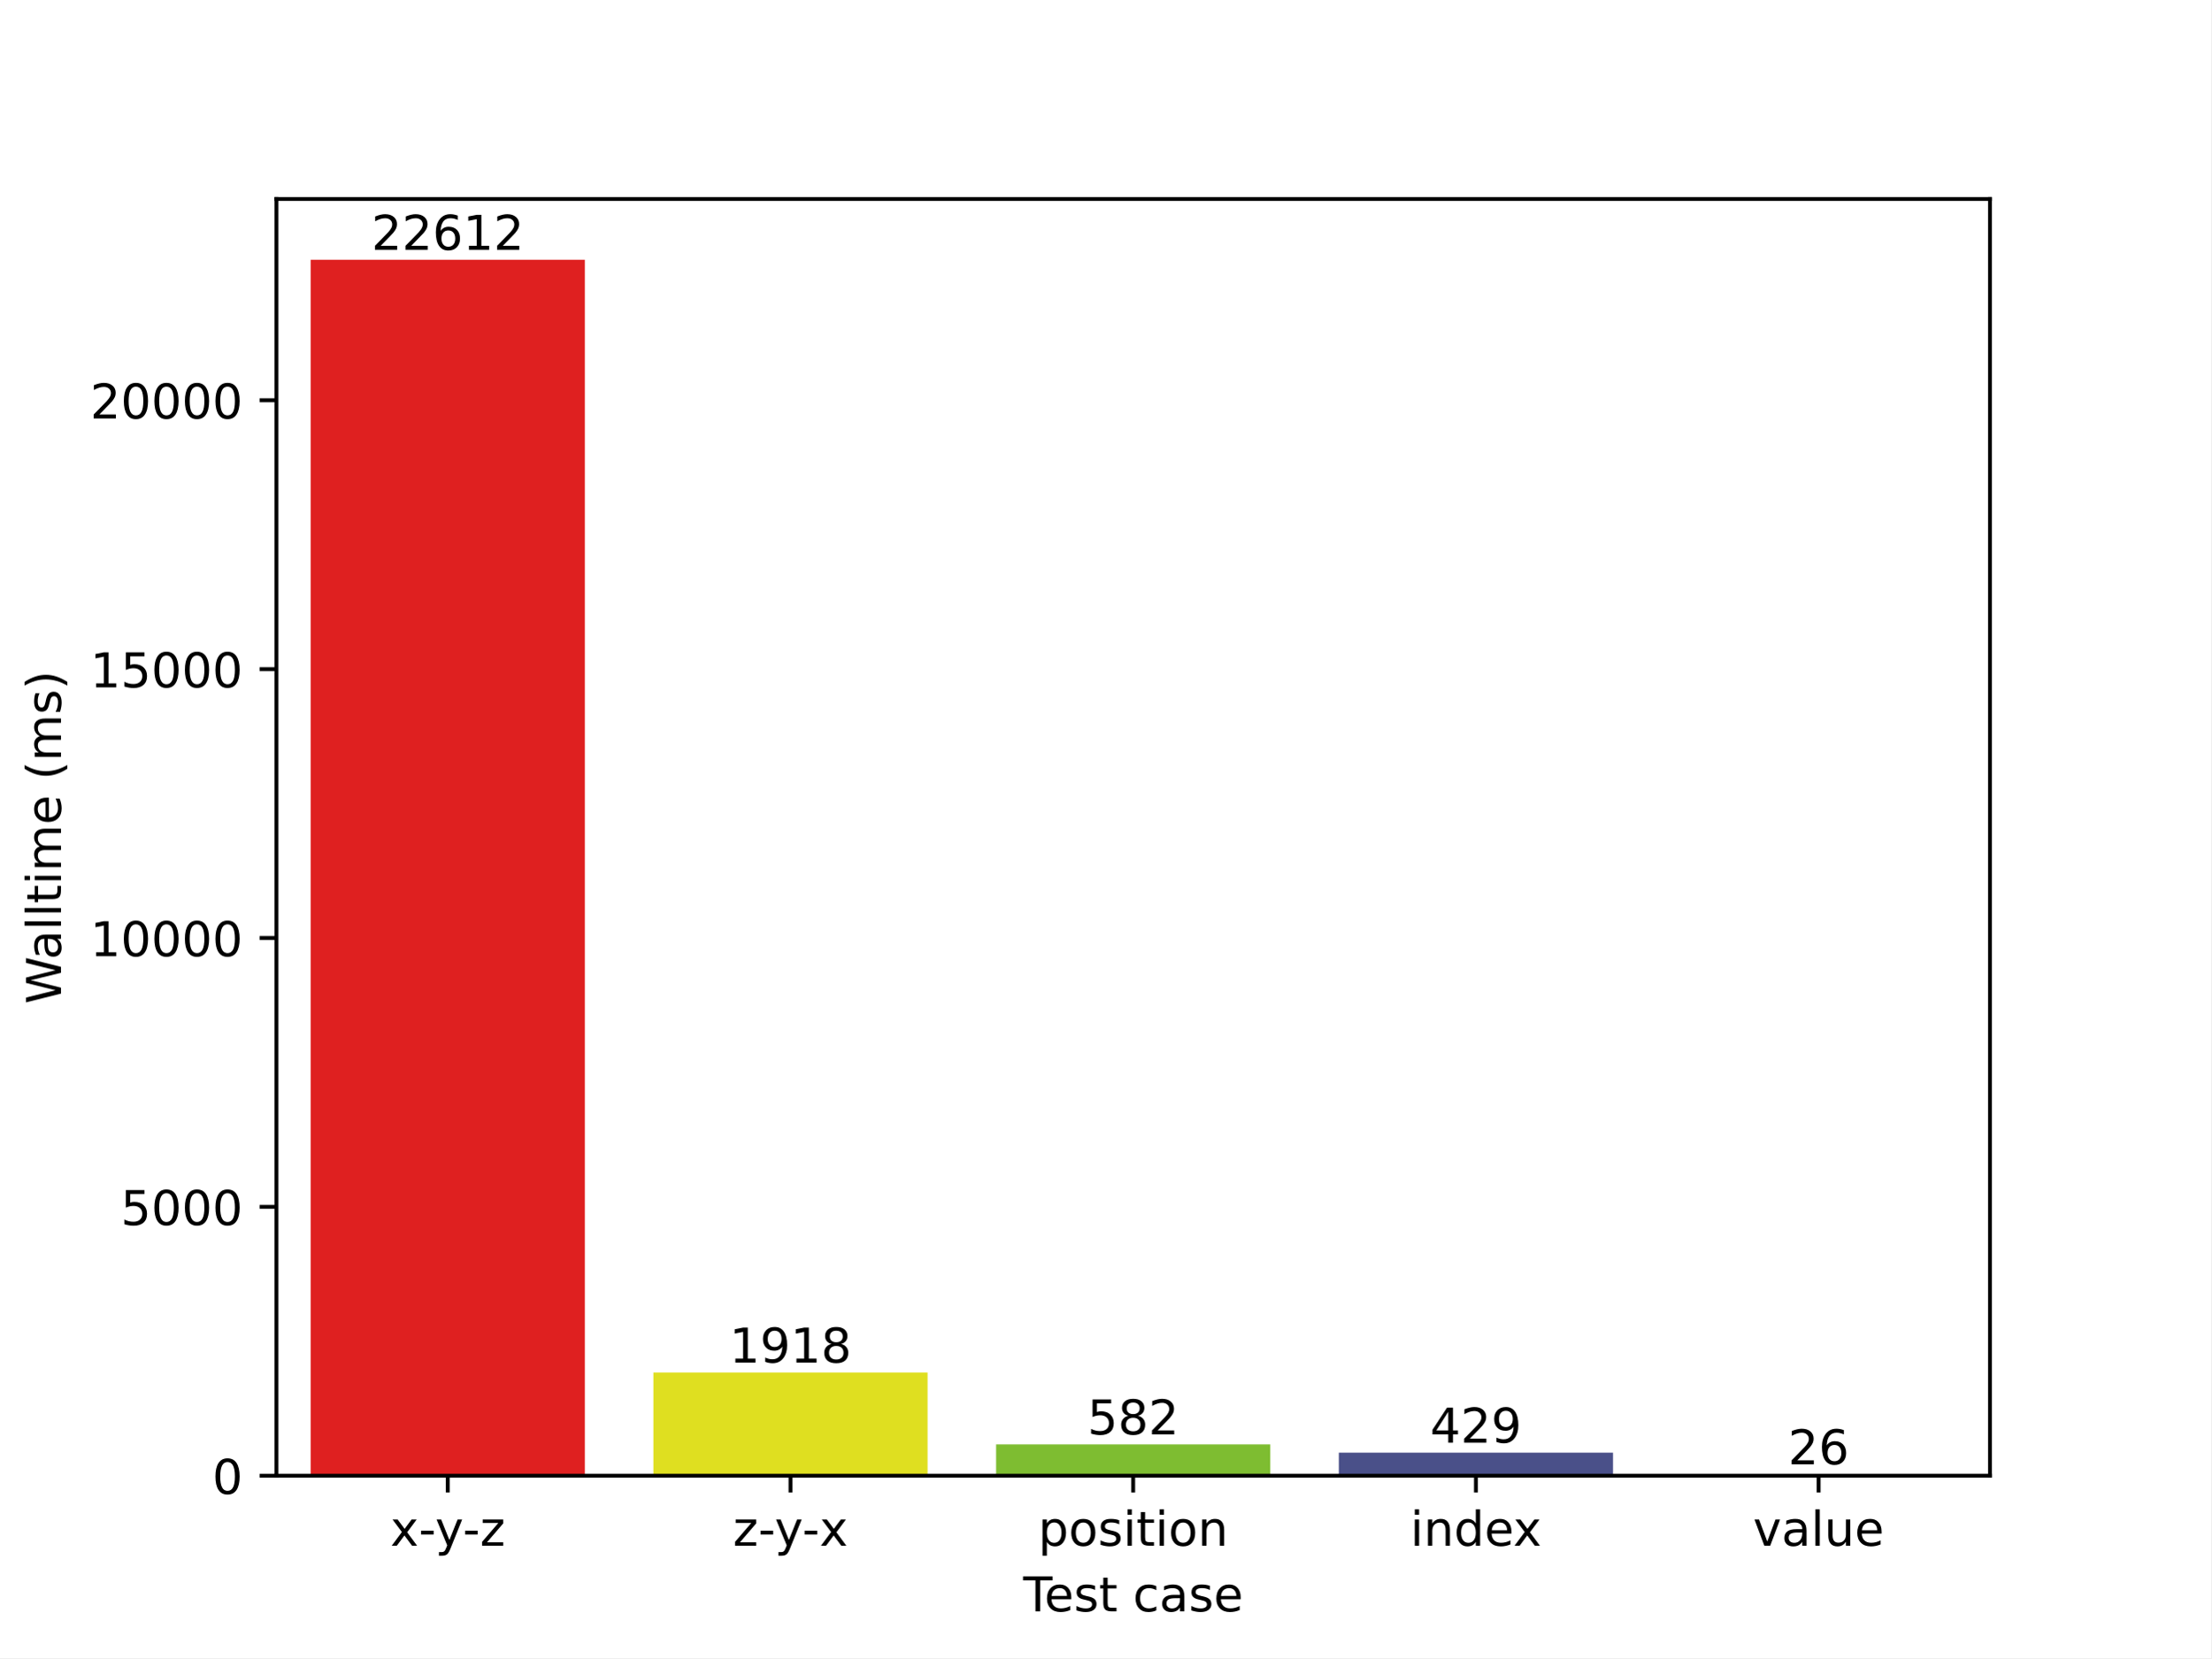
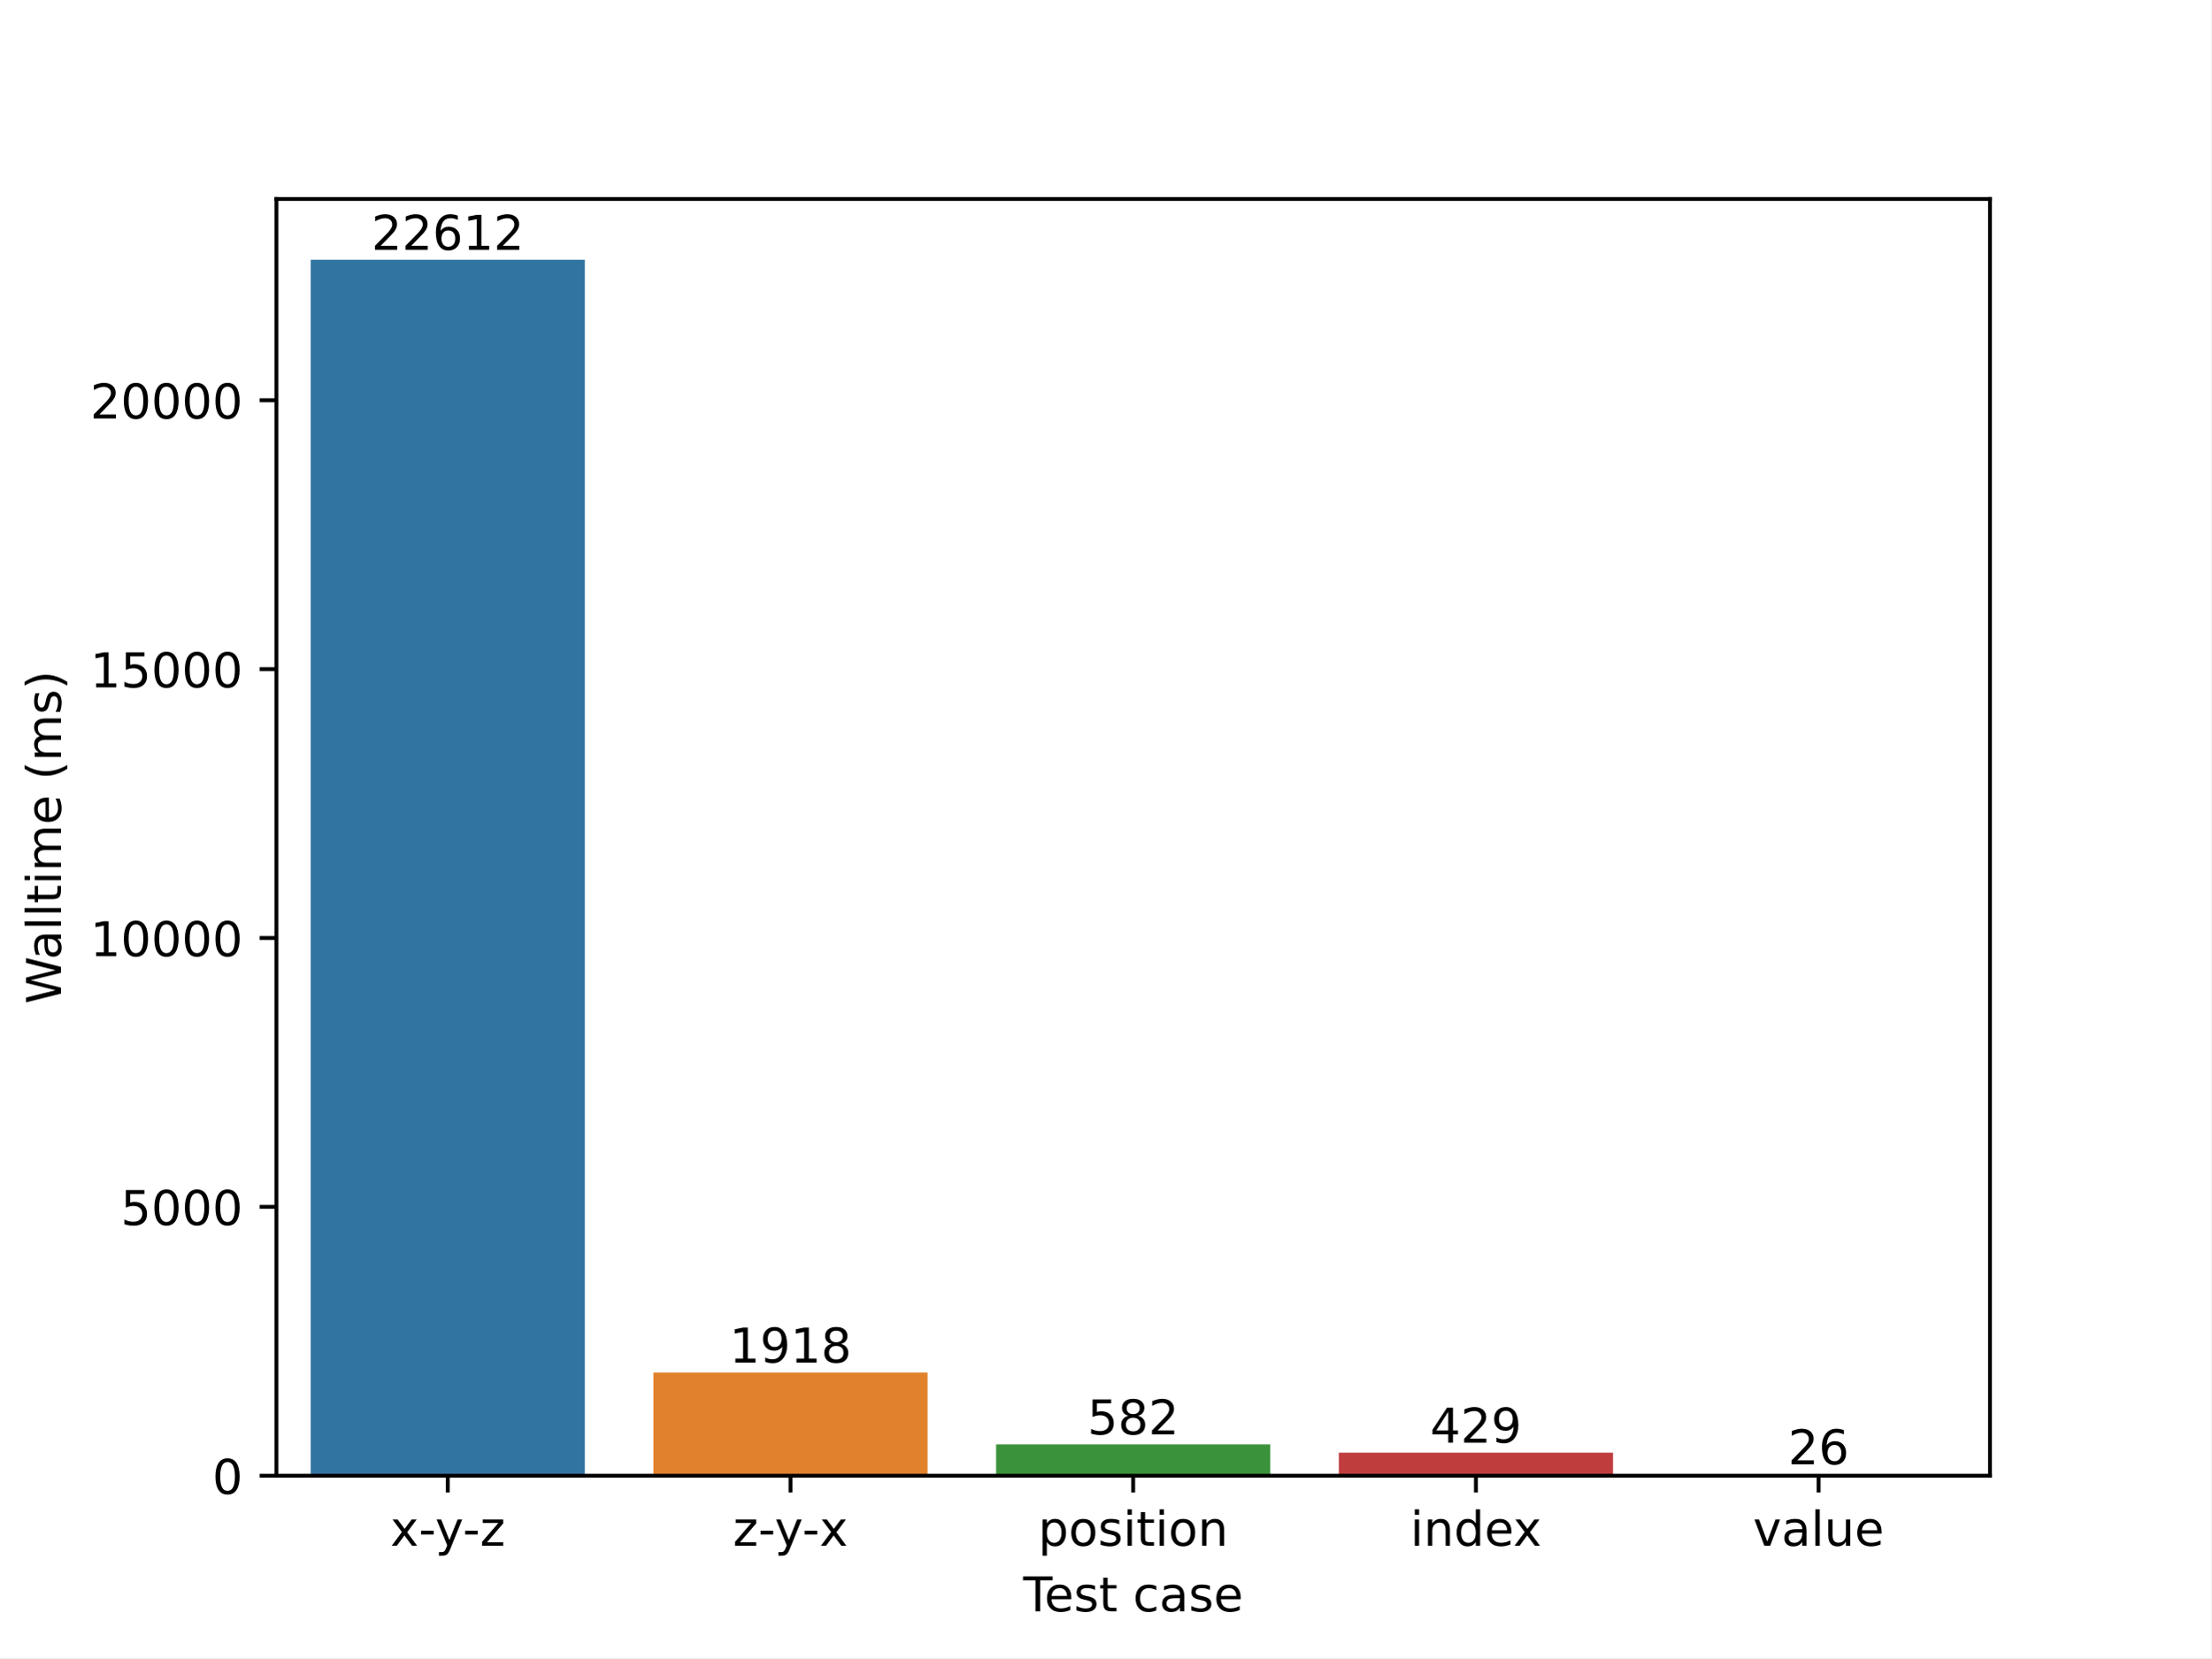
<svg xmlns="http://www.w3.org/2000/svg" xmlns:xlink="http://www.w3.org/1999/xlink" width="460.8pt" height="345.6pt" viewBox="0 0 460.8 345.6" version="1.1">
  <defs>
    <style type="text/css">*{stroke-linejoin: round; stroke-linecap: butt}</style>
  </defs>
  <g id="figure_1">
    <g id="patch_1">
      <path d="M 0 345.6  L 460.8 345.6  L 460.8 0  L 0 0  z " style="fill: #ffffff" />
    </g>
    <g id="axes_1">
      <g id="patch_2">
        <path d="M 57.6 307.584  L 414.72 307.584  L 414.72 41.472  L 57.6 41.472  z " style="fill: #ffffff" />
      </g>
      <g id="patch_3">
-         <path d="M 64.742 307.584  L 121.882 307.584  L 121.882 54.144  L 64.742 54.144  z " clip-path="url(#pd2c851f7c4)" style="fill: #df2020" />
+         <path d="M 64.742 307.584  L 121.882 307.584  L 121.882 54.144  L 64.742 54.144  z " clip-path="url(#p7c4e7494f3)" style="fill: #3274a1" />
      </g>
      <g id="patch_4">
-         <path d="M 136.166 307.584  L 193.306 307.584  L 193.306 286.087  L 136.166 286.087  z " clip-path="url(#pd2c851f7c4)" style="fill: #dfdf20" />
+         <path d="M 136.166 307.584  L 193.306 307.584  L 193.306 286.087  L 136.166 286.087  z " clip-path="url(#p7c4e7494f3)" style="fill: #e1812c" />
      </g>
      <g id="patch_5">
-         <path d="M 207.59 307.584  L 264.73 307.584  L 264.73 301.061  L 207.59 301.061  z " clip-path="url(#pd2c851f7c4)" style="fill: #7ebd31" />
+         <path d="M 207.59 307.584  L 264.73 307.584  L 264.73 301.061  L 207.59 301.061  z " clip-path="url(#p7c4e7494f3)" style="fill: #3a923a" />
      </g>
      <g id="patch_6">
-         <path d="M 279.014 307.584  L 336.154 307.584  L 336.154 302.776  L 279.014 302.776  z " clip-path="url(#pd2c851f7c4)" style="fill: #4a5089" />
+         <path d="M 279.014 307.584  L 336.154 307.584  L 336.154 302.776  L 279.014 302.776  z " clip-path="url(#p7c4e7494f3)" style="fill: #c03d3e" />
      </g>
      <g id="patch_7">
-         <path d="M 350.438 307.584  L 407.578 307.584  L 407.578 307.293  L 350.438 307.293  z " clip-path="url(#pd2c851f7c4)" style="fill: #701070" />
+         <path d="M 350.438 307.584  L 407.578 307.584  L 407.578 307.293  L 350.438 307.293  z " clip-path="url(#p7c4e7494f3)" style="fill: #9372b2" />
      </g>
      <g id="matplotlib.axis_1">
        <g id="xtick_1">
          <g id="line2d_1">
            <defs>
-               <path id="m3acc376f5c" d="M 0 0  L 0 3.5  " style="stroke: #000000; stroke-width: 0.8" />
+               <path id="md6f9ca62e3" d="M 0 0  L 0 3.5  " style="stroke: #000000; stroke-width: 0.8" />
            </defs>
            <g>
-               <use xlink:href="#m3acc376f5c" x="93.312" y="307.584" style="stroke: #000000; stroke-width: 0.8" />
+               <use xlink:href="#md6f9ca62e3" x="93.312" y="307.584" style="stroke: #000000; stroke-width: 0.8" />
            </g>
          </g>
          <g id="text_1">
            <g transform="translate(81.33622 322.1824)scale(0.1 -0.1)">
              <defs>
                <path id="DejaVuSans-78" d="M 3513 3500  L 2247 1797  L 3578 0  L 2900 0  L 1881 1375  L 863 0  L 184 0  L 1544 1831  L 300 3500  L 978 3500  L 1906 2253  L 2834 3500  L 3513 3500  z " transform="scale(0.015625)" />
                <path id="DejaVuSans-2d" d="M 313 2009  L 1997 2009  L 1997 1497  L 313 1497  L 313 2009  z " transform="scale(0.015625)" />
                <path id="DejaVuSans-79" d="M 2059 -325  Q 1816 -950 1584 -1140  Q 1353 -1331 966 -1331  L 506 -1331  L 506 -850  L 844 -850  Q 1081 -850 1212 -737  Q 1344 -625 1503 -206  L 1606 56  L 191 3500  L 800 3500  L 1894 763  L 2988 3500  L 3597 3500  L 2059 -325  z " transform="scale(0.015625)" />
                <path id="DejaVuSans-7a" d="M 353 3500  L 3084 3500  L 3084 2975  L 922 459  L 3084 459  L 3084 0  L 275 0  L 275 525  L 2438 3041  L 353 3041  L 353 3500  z " transform="scale(0.015625)" />
              </defs>
              <use xlink:href="#DejaVuSans-78" />
              <use xlink:href="#DejaVuSans-2d" x="59.18" />
              <use xlink:href="#DejaVuSans-79" x="93.514" />
              <use xlink:href="#DejaVuSans-2d" x="150.943" />
              <use xlink:href="#DejaVuSans-7a" x="187.027" />
            </g>
          </g>
        </g>
        <g id="xtick_2">
          <g id="line2d_2">
            <g>
-               <use xlink:href="#m3acc376f5c" x="164.736" y="307.584" style="stroke: #000000; stroke-width: 0.8" />
+               <use xlink:href="#md6f9ca62e3" x="164.736" y="307.584" style="stroke: #000000; stroke-width: 0.8" />
            </g>
          </g>
          <g id="text_2">
            <g transform="translate(152.7602 322.1824)scale(0.1 -0.1)">
              <use xlink:href="#DejaVuSans-7a" />
              <use xlink:href="#DejaVuSans-2d" x="52.49" />
              <use xlink:href="#DejaVuSans-79" x="86.824" />
              <use xlink:href="#DejaVuSans-2d" x="144.254" />
              <use xlink:href="#DejaVuSans-78" x="180.338" />
            </g>
          </g>
        </g>
        <g id="xtick_3">
          <g id="line2d_3">
            <g>
-               <use xlink:href="#m3acc376f5c" x="236.16" y="307.584" style="stroke: #000000; stroke-width: 0.8" />
+               <use xlink:href="#md6f9ca62e3" x="236.16" y="307.584" style="stroke: #000000; stroke-width: 0.8" />
            </g>
          </g>
          <g id="text_3">
            <g transform="translate(216.3553 322.1824)scale(0.1 -0.1)">
              <defs>
                <path id="DejaVuSans-70" d="M 1159 525  L 1159 -1331  L 581 -1331  L 581 3500  L 1159 3500  L 1159 2969  Q 1341 3281 1617 3432  Q 1894 3584 2278 3584  Q 2916 3584 3314 3078  Q 3713 2572 3713 1747  Q 3713 922 3314 415  Q 2916 -91 2278 -91  Q 1894 -91 1617 61  Q 1341 213 1159 525  z M 3116 1747  Q 3116 2381 2855 2742  Q 2594 3103 2138 3103  Q 1681 3103 1420 2742  Q 1159 2381 1159 1747  Q 1159 1113 1420 752  Q 1681 391 2138 391  Q 2594 391 2855 752  Q 3116 1113 3116 1747  z " transform="scale(0.015625)" />
                <path id="DejaVuSans-6f" d="M 1959 3097  Q 1497 3097 1228 2736  Q 959 2375 959 1747  Q 959 1119 1226 758  Q 1494 397 1959 397  Q 2419 397 2687 759  Q 2956 1122 2956 1747  Q 2956 2369 2687 2733  Q 2419 3097 1959 3097  z M 1959 3584  Q 2709 3584 3137 3096  Q 3566 2609 3566 1747  Q 3566 888 3137 398  Q 2709 -91 1959 -91  Q 1206 -91 779 398  Q 353 888 353 1747  Q 353 2609 779 3096  Q 1206 3584 1959 3584  z " transform="scale(0.015625)" />
                <path id="DejaVuSans-73" d="M 2834 3397  L 2834 2853  Q 2591 2978 2328 3040  Q 2066 3103 1784 3103  Q 1356 3103 1142 2972  Q 928 2841 928 2578  Q 928 2378 1081 2264  Q 1234 2150 1697 2047  L 1894 2003  Q 2506 1872 2764 1633  Q 3022 1394 3022 966  Q 3022 478 2636 193  Q 2250 -91 1575 -91  Q 1294 -91 989 -36  Q 684 19 347 128  L 347 722  Q 666 556 975 473  Q 1284 391 1588 391  Q 1994 391 2212 530  Q 2431 669 2431 922  Q 2431 1156 2273 1281  Q 2116 1406 1581 1522  L 1381 1569  Q 847 1681 609 1914  Q 372 2147 372 2553  Q 372 3047 722 3315  Q 1072 3584 1716 3584  Q 2034 3584 2315 3537  Q 2597 3491 2834 3397  z " transform="scale(0.015625)" />
                <path id="DejaVuSans-69" d="M 603 3500  L 1178 3500  L 1178 0  L 603 0  L 603 3500  z M 603 4863  L 1178 4863  L 1178 4134  L 603 4134  L 603 4863  z " transform="scale(0.015625)" />
                <path id="DejaVuSans-74" d="M 1172 4494  L 1172 3500  L 2356 3500  L 2356 3053  L 1172 3053  L 1172 1153  Q 1172 725 1289 603  Q 1406 481 1766 481  L 2356 481  L 2356 0  L 1766 0  Q 1100 0 847 248  Q 594 497 594 1153  L 594 3053  L 172 3053  L 172 3500  L 594 3500  L 594 4494  L 1172 4494  z " transform="scale(0.015625)" />
                <path id="DejaVuSans-6e" d="M 3513 2113  L 3513 0  L 2938 0  L 2938 2094  Q 2938 2591 2744 2837  Q 2550 3084 2163 3084  Q 1697 3084 1428 2787  Q 1159 2491 1159 1978  L 1159 0  L 581 0  L 581 3500  L 1159 3500  L 1159 2956  Q 1366 3272 1645 3428  Q 1925 3584 2291 3584  Q 2894 3584 3203 3211  Q 3513 2838 3513 2113  z " transform="scale(0.015625)" />
              </defs>
              <use xlink:href="#DejaVuSans-70" />
              <use xlink:href="#DejaVuSans-6f" x="63.477" />
              <use xlink:href="#DejaVuSans-73" x="124.658" />
              <use xlink:href="#DejaVuSans-69" x="176.758" />
              <use xlink:href="#DejaVuSans-74" x="204.541" />
              <use xlink:href="#DejaVuSans-69" x="243.75" />
              <use xlink:href="#DejaVuSans-6f" x="271.533" />
              <use xlink:href="#DejaVuSans-6e" x="332.715" />
            </g>
          </g>
        </g>
        <g id="xtick_4">
          <g id="line2d_4">
            <g>
-               <use xlink:href="#m3acc376f5c" x="307.584" y="307.584" style="stroke: #000000; stroke-width: 0.8" />
+               <use xlink:href="#md6f9ca62e3" x="307.584" y="307.584" style="stroke: #000000; stroke-width: 0.8" />
            </g>
          </g>
          <g id="text_4">
            <g transform="translate(293.9035 322.1824)scale(0.1 -0.1)">
              <defs>
                <path id="DejaVuSans-64" d="M 2906 2969  L 2906 4863  L 3481 4863  L 3481 0  L 2906 0  L 2906 525  Q 2725 213 2448 61  Q 2172 -91 1784 -91  Q 1150 -91 751 415  Q 353 922 353 1747  Q 353 2572 751 3078  Q 1150 3584 1784 3584  Q 2172 3584 2448 3432  Q 2725 3281 2906 2969  z M 947 1747  Q 947 1113 1208 752  Q 1469 391 1925 391  Q 2381 391 2643 752  Q 2906 1113 2906 1747  Q 2906 2381 2643 2742  Q 2381 3103 1925 3103  Q 1469 3103 1208 2742  Q 947 2381 947 1747  z " transform="scale(0.015625)" />
                <path id="DejaVuSans-65" d="M 3597 1894  L 3597 1613  L 953 1613  Q 991 1019 1311 708  Q 1631 397 2203 397  Q 2534 397 2845 478  Q 3156 559 3463 722  L 3463 178  Q 3153 47 2828 -22  Q 2503 -91 2169 -91  Q 1331 -91 842 396  Q 353 884 353 1716  Q 353 2575 817 3079  Q 1281 3584 2069 3584  Q 2775 3584 3186 3129  Q 3597 2675 3597 1894  z M 3022 2063  Q 3016 2534 2758 2815  Q 2500 3097 2075 3097  Q 1594 3097 1305 2825  Q 1016 2553 972 2059  L 3022 2063  z " transform="scale(0.015625)" />
              </defs>
              <use xlink:href="#DejaVuSans-69" />
              <use xlink:href="#DejaVuSans-6e" x="27.783" />
              <use xlink:href="#DejaVuSans-64" x="91.162" />
              <use xlink:href="#DejaVuSans-65" x="154.639" />
              <use xlink:href="#DejaVuSans-78" x="214.412" />
            </g>
          </g>
        </g>
        <g id="xtick_5">
          <g id="line2d_5">
            <g>
-               <use xlink:href="#m3acc376f5c" x="379.008" y="307.584" style="stroke: #000000; stroke-width: 0.8" />
+               <use xlink:href="#md6f9ca62e3" x="379.008" y="307.584" style="stroke: #000000; stroke-width: 0.8" />
            </g>
          </g>
          <g id="text_5">
            <g transform="translate(365.3502 322.1824)scale(0.1 -0.1)">
              <defs>
                <path id="DejaVuSans-76" d="M 191 3500  L 800 3500  L 1894 563  L 2988 3500  L 3597 3500  L 2284 0  L 1503 0  L 191 3500  z " transform="scale(0.015625)" />
                <path id="DejaVuSans-61" d="M 2194 1759  Q 1497 1759 1228 1600  Q 959 1441 959 1056  Q 959 750 1161 570  Q 1363 391 1709 391  Q 2188 391 2477 730  Q 2766 1069 2766 1631  L 2766 1759  L 2194 1759  z M 3341 1997  L 3341 0  L 2766 0  L 2766 531  Q 2569 213 2275 61  Q 1981 -91 1556 -91  Q 1019 -91 701 211  Q 384 513 384 1019  Q 384 1609 779 1909  Q 1175 2209 1959 2209  L 2766 2209  L 2766 2266  Q 2766 2663 2505 2880  Q 2244 3097 1772 3097  Q 1472 3097 1187 3025  Q 903 2953 641 2809  L 641 3341  Q 956 3463 1253 3523  Q 1550 3584 1831 3584  Q 2591 3584 2966 3190  Q 3341 2797 3341 1997  z " transform="scale(0.015625)" />
                <path id="DejaVuSans-6c" d="M 603 4863  L 1178 4863  L 1178 0  L 603 0  L 603 4863  z " transform="scale(0.015625)" />
                <path id="DejaVuSans-75" d="M 544 1381  L 544 3500  L 1119 3500  L 1119 1403  Q 1119 906 1312 657  Q 1506 409 1894 409  Q 2359 409 2629 706  Q 2900 1003 2900 1516  L 2900 3500  L 3475 3500  L 3475 0  L 2900 0  L 2900 538  Q 2691 219 2414 64  Q 2138 -91 1772 -91  Q 1169 -91 856 284  Q 544 659 544 1381  z M 1991 3584  L 1991 3584  z " transform="scale(0.015625)" />
              </defs>
              <use xlink:href="#DejaVuSans-76" />
              <use xlink:href="#DejaVuSans-61" x="59.18" />
              <use xlink:href="#DejaVuSans-6c" x="120.459" />
              <use xlink:href="#DejaVuSans-75" x="148.242" />
              <use xlink:href="#DejaVuSans-65" x="211.621" />
            </g>
          </g>
        </g>
        <g id="text_6">
          <g transform="translate(213.2311 335.8606)scale(0.1 -0.1)">
            <defs>
              <path id="DejaVuSans-54" d="M -19 4666  L 3928 4666  L 3928 4134  L 2272 4134  L 2272 0  L 1638 0  L 1638 4134  L -19 4134  L -19 4666  z " transform="scale(0.015625)" />
              <path id="DejaVuSans-20" transform="scale(0.015625)" />
              <path id="DejaVuSans-63" d="M 3122 3366  L 3122 2828  Q 2878 2963 2633 3030  Q 2388 3097 2138 3097  Q 1578 3097 1268 2742  Q 959 2388 959 1747  Q 959 1106 1268 751  Q 1578 397 2138 397  Q 2388 397 2633 464  Q 2878 531 3122 666  L 3122 134  Q 2881 22 2623 -34  Q 2366 -91 2075 -91  Q 1284 -91 818 406  Q 353 903 353 1747  Q 353 2603 823 3093  Q 1294 3584 2113 3584  Q 2378 3584 2631 3529  Q 2884 3475 3122 3366  z " transform="scale(0.015625)" />
            </defs>
            <use xlink:href="#DejaVuSans-54" />
            <use xlink:href="#DejaVuSans-65" x="44.084" />
            <use xlink:href="#DejaVuSans-73" x="105.607" />
            <use xlink:href="#DejaVuSans-74" x="157.707" />
            <use xlink:href="#DejaVuSans-20" x="196.916" />
            <use xlink:href="#DejaVuSans-63" x="228.703" />
            <use xlink:href="#DejaVuSans-61" x="283.684" />
            <use xlink:href="#DejaVuSans-73" x="344.963" />
            <use xlink:href="#DejaVuSans-65" x="397.062" />
          </g>
        </g>
      </g>
      <g id="matplotlib.axis_2">
        <g id="ytick_1">
          <g id="line2d_6">
            <defs>
-               <path id="mb19fb38285" d="M 0 0  L -3.5 0  " style="stroke: #000000; stroke-width: 0.8" />
+               <path id="m8da15c8b67" d="M 0 0  L -3.5 0  " style="stroke: #000000; stroke-width: 0.8" />
            </defs>
            <g>
-               <use xlink:href="#mb19fb38285" x="57.6" y="307.584" style="stroke: #000000; stroke-width: 0.8" />
+               <use xlink:href="#m8da15c8b67" x="57.6" y="307.584" style="stroke: #000000; stroke-width: 0.8" />
            </g>
          </g>
          <g id="text_7">
            <g transform="translate(44.2375 311.3832)scale(0.1 -0.1)">
              <defs>
                <path id="DejaVuSans-30" d="M 2034 4250  Q 1547 4250 1301 3770  Q 1056 3291 1056 2328  Q 1056 1369 1301 889  Q 1547 409 2034 409  Q 2525 409 2770 889  Q 3016 1369 3016 2328  Q 3016 3291 2770 3770  Q 2525 4250 2034 4250  z M 2034 4750  Q 2819 4750 3233 4129  Q 3647 3509 3647 2328  Q 3647 1150 3233 529  Q 2819 -91 2034 -91  Q 1250 -91 836 529  Q 422 1150 422 2328  Q 422 3509 836 4129  Q 1250 4750 2034 4750  z " transform="scale(0.015625)" />
              </defs>
              <use xlink:href="#DejaVuSans-30" />
            </g>
          </g>
        </g>
        <g id="ytick_2">
          <g id="line2d_7">
            <g>
-               <use xlink:href="#mb19fb38285" x="57.6" y="251.543" style="stroke: #000000; stroke-width: 0.8" />
+               <use xlink:href="#m8da15c8b67" x="57.6" y="251.543" style="stroke: #000000; stroke-width: 0.8" />
            </g>
          </g>
          <g id="text_8">
            <g transform="translate(25.15 255.3422)scale(0.1 -0.1)">
              <defs>
                <path id="DejaVuSans-35" d="M 691 4666  L 3169 4666  L 3169 4134  L 1269 4134  L 1269 2991  Q 1406 3038 1543 3061  Q 1681 3084 1819 3084  Q 2600 3084 3056 2656  Q 3513 2228 3513 1497  Q 3513 744 3044 326  Q 2575 -91 1722 -91  Q 1428 -91 1123 -41  Q 819 9 494 109  L 494 744  Q 775 591 1075 516  Q 1375 441 1709 441  Q 2250 441 2565 725  Q 2881 1009 2881 1497  Q 2881 1984 2565 2268  Q 2250 2553 1709 2553  Q 1456 2553 1204 2497  Q 953 2441 691 2322  L 691 4666  z " transform="scale(0.015625)" />
              </defs>
              <use xlink:href="#DejaVuSans-35" />
              <use xlink:href="#DejaVuSans-30" x="63.623" />
              <use xlink:href="#DejaVuSans-30" x="127.246" />
              <use xlink:href="#DejaVuSans-30" x="190.869" />
            </g>
          </g>
        </g>
        <g id="ytick_3">
          <g id="line2d_8">
            <g>
-               <use xlink:href="#mb19fb38285" x="57.6" y="195.502" style="stroke: #000000; stroke-width: 0.8" />
+               <use xlink:href="#m8da15c8b67" x="57.6" y="195.502" style="stroke: #000000; stroke-width: 0.8" />
            </g>
          </g>
          <g id="text_9">
            <g transform="translate(18.7875 199.3011)scale(0.1 -0.1)">
              <defs>
                <path id="DejaVuSans-31" d="M 794 531  L 1825 531  L 1825 4091  L 703 3866  L 703 4441  L 1819 4666  L 2450 4666  L 2450 531  L 3481 531  L 3481 0  L 794 0  L 794 531  z " transform="scale(0.015625)" />
              </defs>
              <use xlink:href="#DejaVuSans-31" />
              <use xlink:href="#DejaVuSans-30" x="63.623" />
              <use xlink:href="#DejaVuSans-30" x="127.246" />
              <use xlink:href="#DejaVuSans-30" x="190.869" />
              <use xlink:href="#DejaVuSans-30" x="254.492" />
            </g>
          </g>
        </g>
        <g id="ytick_4">
          <g id="line2d_9">
            <g>
-               <use xlink:href="#mb19fb38285" x="57.6" y="139.461" style="stroke: #000000; stroke-width: 0.8" />
+               <use xlink:href="#m8da15c8b67" x="57.6" y="139.461" style="stroke: #000000; stroke-width: 0.8" />
            </g>
          </g>
          <g id="text_10">
            <g transform="translate(18.7875 143.2601)scale(0.1 -0.1)">
              <use xlink:href="#DejaVuSans-31" />
              <use xlink:href="#DejaVuSans-35" x="63.623" />
              <use xlink:href="#DejaVuSans-30" x="127.246" />
              <use xlink:href="#DejaVuSans-30" x="190.869" />
              <use xlink:href="#DejaVuSans-30" x="254.492" />
            </g>
          </g>
        </g>
        <g id="ytick_5">
          <g id="line2d_10">
            <g>
-               <use xlink:href="#mb19fb38285" x="57.6" y="83.42" style="stroke: #000000; stroke-width: 0.8" />
+               <use xlink:href="#m8da15c8b67" x="57.6" y="83.42" style="stroke: #000000; stroke-width: 0.8" />
            </g>
          </g>
          <g id="text_11">
            <g transform="translate(18.7875 87.21906)scale(0.1 -0.1)">
              <defs>
                <path id="DejaVuSans-32" d="M 1228 531  L 3431 531  L 3431 0  L 469 0  L 469 531  Q 828 903 1448 1529  Q 2069 2156 2228 2338  Q 2531 2678 2651 2914  Q 2772 3150 2772 3378  Q 2772 3750 2511 3984  Q 2250 4219 1831 4219  Q 1534 4219 1204 4116  Q 875 4013 500 3803  L 500 4441  Q 881 4594 1212 4672  Q 1544 4750 1819 4750  Q 2544 4750 2975 4387  Q 3406 4025 3406 3419  Q 3406 3131 3298 2873  Q 3191 2616 2906 2266  Q 2828 2175 2409 1742  Q 1991 1309 1228 531  z " transform="scale(0.015625)" />
              </defs>
              <use xlink:href="#DejaVuSans-32" />
              <use xlink:href="#DejaVuSans-30" x="63.623" />
              <use xlink:href="#DejaVuSans-30" x="127.246" />
              <use xlink:href="#DejaVuSans-30" x="190.869" />
              <use xlink:href="#DejaVuSans-30" x="254.492" />
            </g>
          </g>
        </g>
        <g id="text_12">
          <g transform="translate(12.70781 209.2569)rotate(-90)scale(0.1 -0.1)">
            <defs>
              <path id="DejaVuSans-57" d="M 213 4666  L 850 4666  L 1831 722  L 2809 4666  L 3519 4666  L 4500 722  L 5478 4666  L 6119 4666  L 4947 0  L 4153 0  L 3169 4050  L 2175 0  L 1381 0  L 213 4666  z " transform="scale(0.015625)" />
              <path id="DejaVuSans-6d" d="M 3328 2828  Q 3544 3216 3844 3400  Q 4144 3584 4550 3584  Q 5097 3584 5394 3201  Q 5691 2819 5691 2113  L 5691 0  L 5113 0  L 5113 2094  Q 5113 2597 4934 2840  Q 4756 3084 4391 3084  Q 3944 3084 3684 2787  Q 3425 2491 3425 1978  L 3425 0  L 2847 0  L 2847 2094  Q 2847 2600 2669 2842  Q 2491 3084 2119 3084  Q 1678 3084 1418 2786  Q 1159 2488 1159 1978  L 1159 0  L 581 0  L 581 3500  L 1159 3500  L 1159 2956  Q 1356 3278 1631 3431  Q 1906 3584 2284 3584  Q 2666 3584 2933 3390  Q 3200 3197 3328 2828  z " transform="scale(0.015625)" />
              <path id="DejaVuSans-28" d="M 1984 4856  Q 1566 4138 1362 3434  Q 1159 2731 1159 2009  Q 1159 1288 1364 580  Q 1569 -128 1984 -844  L 1484 -844  Q 1016 -109 783 600  Q 550 1309 550 2009  Q 550 2706 781 3412  Q 1013 4119 1484 4856  L 1984 4856  z " transform="scale(0.015625)" />
              <path id="DejaVuSans-29" d="M 513 4856  L 1013 4856  Q 1481 4119 1714 3412  Q 1947 2706 1947 2009  Q 1947 1309 1714 600  Q 1481 -109 1013 -844  L 513 -844  Q 928 -128 1133 580  Q 1338 1288 1338 2009  Q 1338 2731 1133 3434  Q 928 4138 513 4856  z " transform="scale(0.015625)" />
            </defs>
            <use xlink:href="#DejaVuSans-57" />
            <use xlink:href="#DejaVuSans-61" x="92.502" />
            <use xlink:href="#DejaVuSans-6c" x="153.781" />
            <use xlink:href="#DejaVuSans-6c" x="181.564" />
            <use xlink:href="#DejaVuSans-74" x="209.348" />
            <use xlink:href="#DejaVuSans-69" x="248.557" />
            <use xlink:href="#DejaVuSans-6d" x="276.34" />
            <use xlink:href="#DejaVuSans-65" x="373.752" />
            <use xlink:href="#DejaVuSans-20" x="435.275" />
            <use xlink:href="#DejaVuSans-28" x="467.062" />
            <use xlink:href="#DejaVuSans-6d" x="506.076" />
            <use xlink:href="#DejaVuSans-73" x="603.488" />
            <use xlink:href="#DejaVuSans-29" x="655.588" />
          </g>
        </g>
      </g>
      <g id="line2d_11">
-         <path clip-path="url(#pd2c851f7c4)" style="fill: none; stroke: #424242; stroke-width: 2.7; stroke-linecap: square" />
+         <path clip-path="url(#p7c4e7494f3)" style="fill: none; stroke: #424242; stroke-width: 2.7; stroke-linecap: square" />
      </g>
      <g id="line2d_12">
-         <path clip-path="url(#pd2c851f7c4)" style="fill: none; stroke: #424242; stroke-width: 2.7; stroke-linecap: square" />
+         <path clip-path="url(#p7c4e7494f3)" style="fill: none; stroke: #424242; stroke-width: 2.7; stroke-linecap: square" />
      </g>
      <g id="line2d_13">
-         <path clip-path="url(#pd2c851f7c4)" style="fill: none; stroke: #424242; stroke-width: 2.7; stroke-linecap: square" />
+         <path clip-path="url(#p7c4e7494f3)" style="fill: none; stroke: #424242; stroke-width: 2.7; stroke-linecap: square" />
      </g>
      <g id="line2d_14">
-         <path clip-path="url(#pd2c851f7c4)" style="fill: none; stroke: #424242; stroke-width: 2.7; stroke-linecap: square" />
+         <path clip-path="url(#p7c4e7494f3)" style="fill: none; stroke: #424242; stroke-width: 2.7; stroke-linecap: square" />
      </g>
      <g id="line2d_15">
-         <path clip-path="url(#pd2c851f7c4)" style="fill: none; stroke: #424242; stroke-width: 2.7; stroke-linecap: square" />
+         <path clip-path="url(#p7c4e7494f3)" style="fill: none; stroke: #424242; stroke-width: 2.7; stroke-linecap: square" />
      </g>
      <g id="patch_8">
        <path d="M 57.6 307.584  L 57.6 41.472  " style="fill: none; stroke: #000000; stroke-width: 0.8; stroke-linejoin: miter; stroke-linecap: square" />
      </g>
      <g id="patch_9">
        <path d="M 414.72 307.584  L 414.72 41.472  " style="fill: none; stroke: #000000; stroke-width: 0.8; stroke-linejoin: miter; stroke-linecap: square" />
      </g>
      <g id="patch_10">
        <path d="M 57.6 307.584  L 414.72 307.584  " style="fill: none; stroke: #000000; stroke-width: 0.8; stroke-linejoin: miter; stroke-linecap: square" />
      </g>
      <g id="patch_11">
        <path d="M 57.6 41.472  L 414.72 41.472  " style="fill: none; stroke: #000000; stroke-width: 0.8; stroke-linejoin: miter; stroke-linecap: square" />
      </g>
      <g id="text_13">
        <g transform="translate(77.40575 52.06431)scale(0.1 -0.1)">
          <defs>
            <path id="DejaVuSans-36" d="M 2113 2584  Q 1688 2584 1439 2293  Q 1191 2003 1191 1497  Q 1191 994 1439 701  Q 1688 409 2113 409  Q 2538 409 2786 701  Q 3034 994 3034 1497  Q 3034 2003 2786 2293  Q 2538 2584 2113 2584  z M 3366 4563  L 3366 3988  Q 3128 4100 2886 4159  Q 2644 4219 2406 4219  Q 1781 4219 1451 3797  Q 1122 3375 1075 2522  Q 1259 2794 1537 2939  Q 1816 3084 2150 3084  Q 2853 3084 3261 2657  Q 3669 2231 3669 1497  Q 3669 778 3244 343  Q 2819 -91 2113 -91  Q 1303 -91 875 529  Q 447 1150 447 2328  Q 447 3434 972 4092  Q 1497 4750 2381 4750  Q 2619 4750 2861 4703  Q 3103 4656 3366 4563  z " transform="scale(0.015625)" />
          </defs>
          <use xlink:href="#DejaVuSans-32" />
          <use xlink:href="#DejaVuSans-32" x="63.623" />
          <use xlink:href="#DejaVuSans-36" x="127.246" />
          <use xlink:href="#DejaVuSans-31" x="190.869" />
          <use xlink:href="#DejaVuSans-32" x="254.492" />
        </g>
      </g>
      <g id="text_14">
        <g transform="translate(152.011 284.007)scale(0.1 -0.1)">
          <defs>
            <path id="DejaVuSans-39" d="M 703 97  L 703 672  Q 941 559 1184 500  Q 1428 441 1663 441  Q 2288 441 2617 861  Q 2947 1281 2994 2138  Q 2813 1869 2534 1725  Q 2256 1581 1919 1581  Q 1219 1581 811 2004  Q 403 2428 403 3163  Q 403 3881 828 4315  Q 1253 4750 1959 4750  Q 2769 4750 3195 4129  Q 3622 3509 3622 2328  Q 3622 1225 3098 567  Q 2575 -91 1691 -91  Q 1453 -91 1209 -44  Q 966 3 703 97  z M 1959 2075  Q 2384 2075 2632 2365  Q 2881 2656 2881 3163  Q 2881 3666 2632 3958  Q 2384 4250 1959 4250  Q 1534 4250 1286 3958  Q 1038 3666 1038 3163  Q 1038 2656 1286 2365  Q 1534 2075 1959 2075  z " transform="scale(0.015625)" />
            <path id="DejaVuSans-38" d="M 2034 2216  Q 1584 2216 1326 1975  Q 1069 1734 1069 1313  Q 1069 891 1326 650  Q 1584 409 2034 409  Q 2484 409 2743 651  Q 3003 894 3003 1313  Q 3003 1734 2745 1975  Q 2488 2216 2034 2216  z M 1403 2484  Q 997 2584 770 2862  Q 544 3141 544 3541  Q 544 4100 942 4425  Q 1341 4750 2034 4750  Q 2731 4750 3128 4425  Q 3525 4100 3525 3541  Q 3525 3141 3298 2862  Q 3072 2584 2669 2484  Q 3125 2378 3379 2068  Q 3634 1759 3634 1313  Q 3634 634 3220 271  Q 2806 -91 2034 -91  Q 1263 -91 848 271  Q 434 634 434 1313  Q 434 1759 690 2068  Q 947 2378 1403 2484  z M 1172 3481  Q 1172 3119 1398 2916  Q 1625 2713 2034 2713  Q 2441 2713 2670 2916  Q 2900 3119 2900 3481  Q 2900 3844 2670 4047  Q 2441 4250 2034 4250  Q 1625 4250 1398 4047  Q 1172 3844 1172 3481  z " transform="scale(0.015625)" />
          </defs>
          <use xlink:href="#DejaVuSans-31" />
          <use xlink:href="#DejaVuSans-39" x="63.623" />
          <use xlink:href="#DejaVuSans-31" x="127.246" />
          <use xlink:href="#DejaVuSans-38" x="190.869" />
        </g>
      </g>
      <g id="text_15">
        <g transform="translate(226.6163 298.9811)scale(0.1 -0.1)">
          <use xlink:href="#DejaVuSans-35" />
          <use xlink:href="#DejaVuSans-38" x="63.623" />
          <use xlink:href="#DejaVuSans-32" x="127.246" />
        </g>
      </g>
      <g id="text_16">
        <g transform="translate(298.0403 300.696)scale(0.1 -0.1)">
          <defs>
            <path id="DejaVuSans-34" d="M 2419 4116  L 825 1625  L 2419 1625  L 2419 4116  z M 2253 4666  L 3047 4666  L 3047 1625  L 3713 1625  L 3713 1100  L 3047 1100  L 3047 0  L 2419 0  L 2419 1100  L 313 1100  L 313 1709  L 2253 4666  z " transform="scale(0.015625)" />
          </defs>
          <use xlink:href="#DejaVuSans-34" />
          <use xlink:href="#DejaVuSans-32" x="63.623" />
          <use xlink:href="#DejaVuSans-39" x="127.246" />
        </g>
      </g>
      <g id="text_17">
        <g transform="translate(372.6455 305.2129)scale(0.1 -0.1)">
          <use xlink:href="#DejaVuSans-32" />
          <use xlink:href="#DejaVuSans-36" x="63.623" />
        </g>
      </g>
    </g>
  </g>
  <defs>
-     <clipPath id="pd2c851f7c4">
+     <clipPath id="p7c4e7494f3">
      <rect x="57.6" y="41.472" width="357.12" height="266.112" />
    </clipPath>
  </defs>
</svg>
